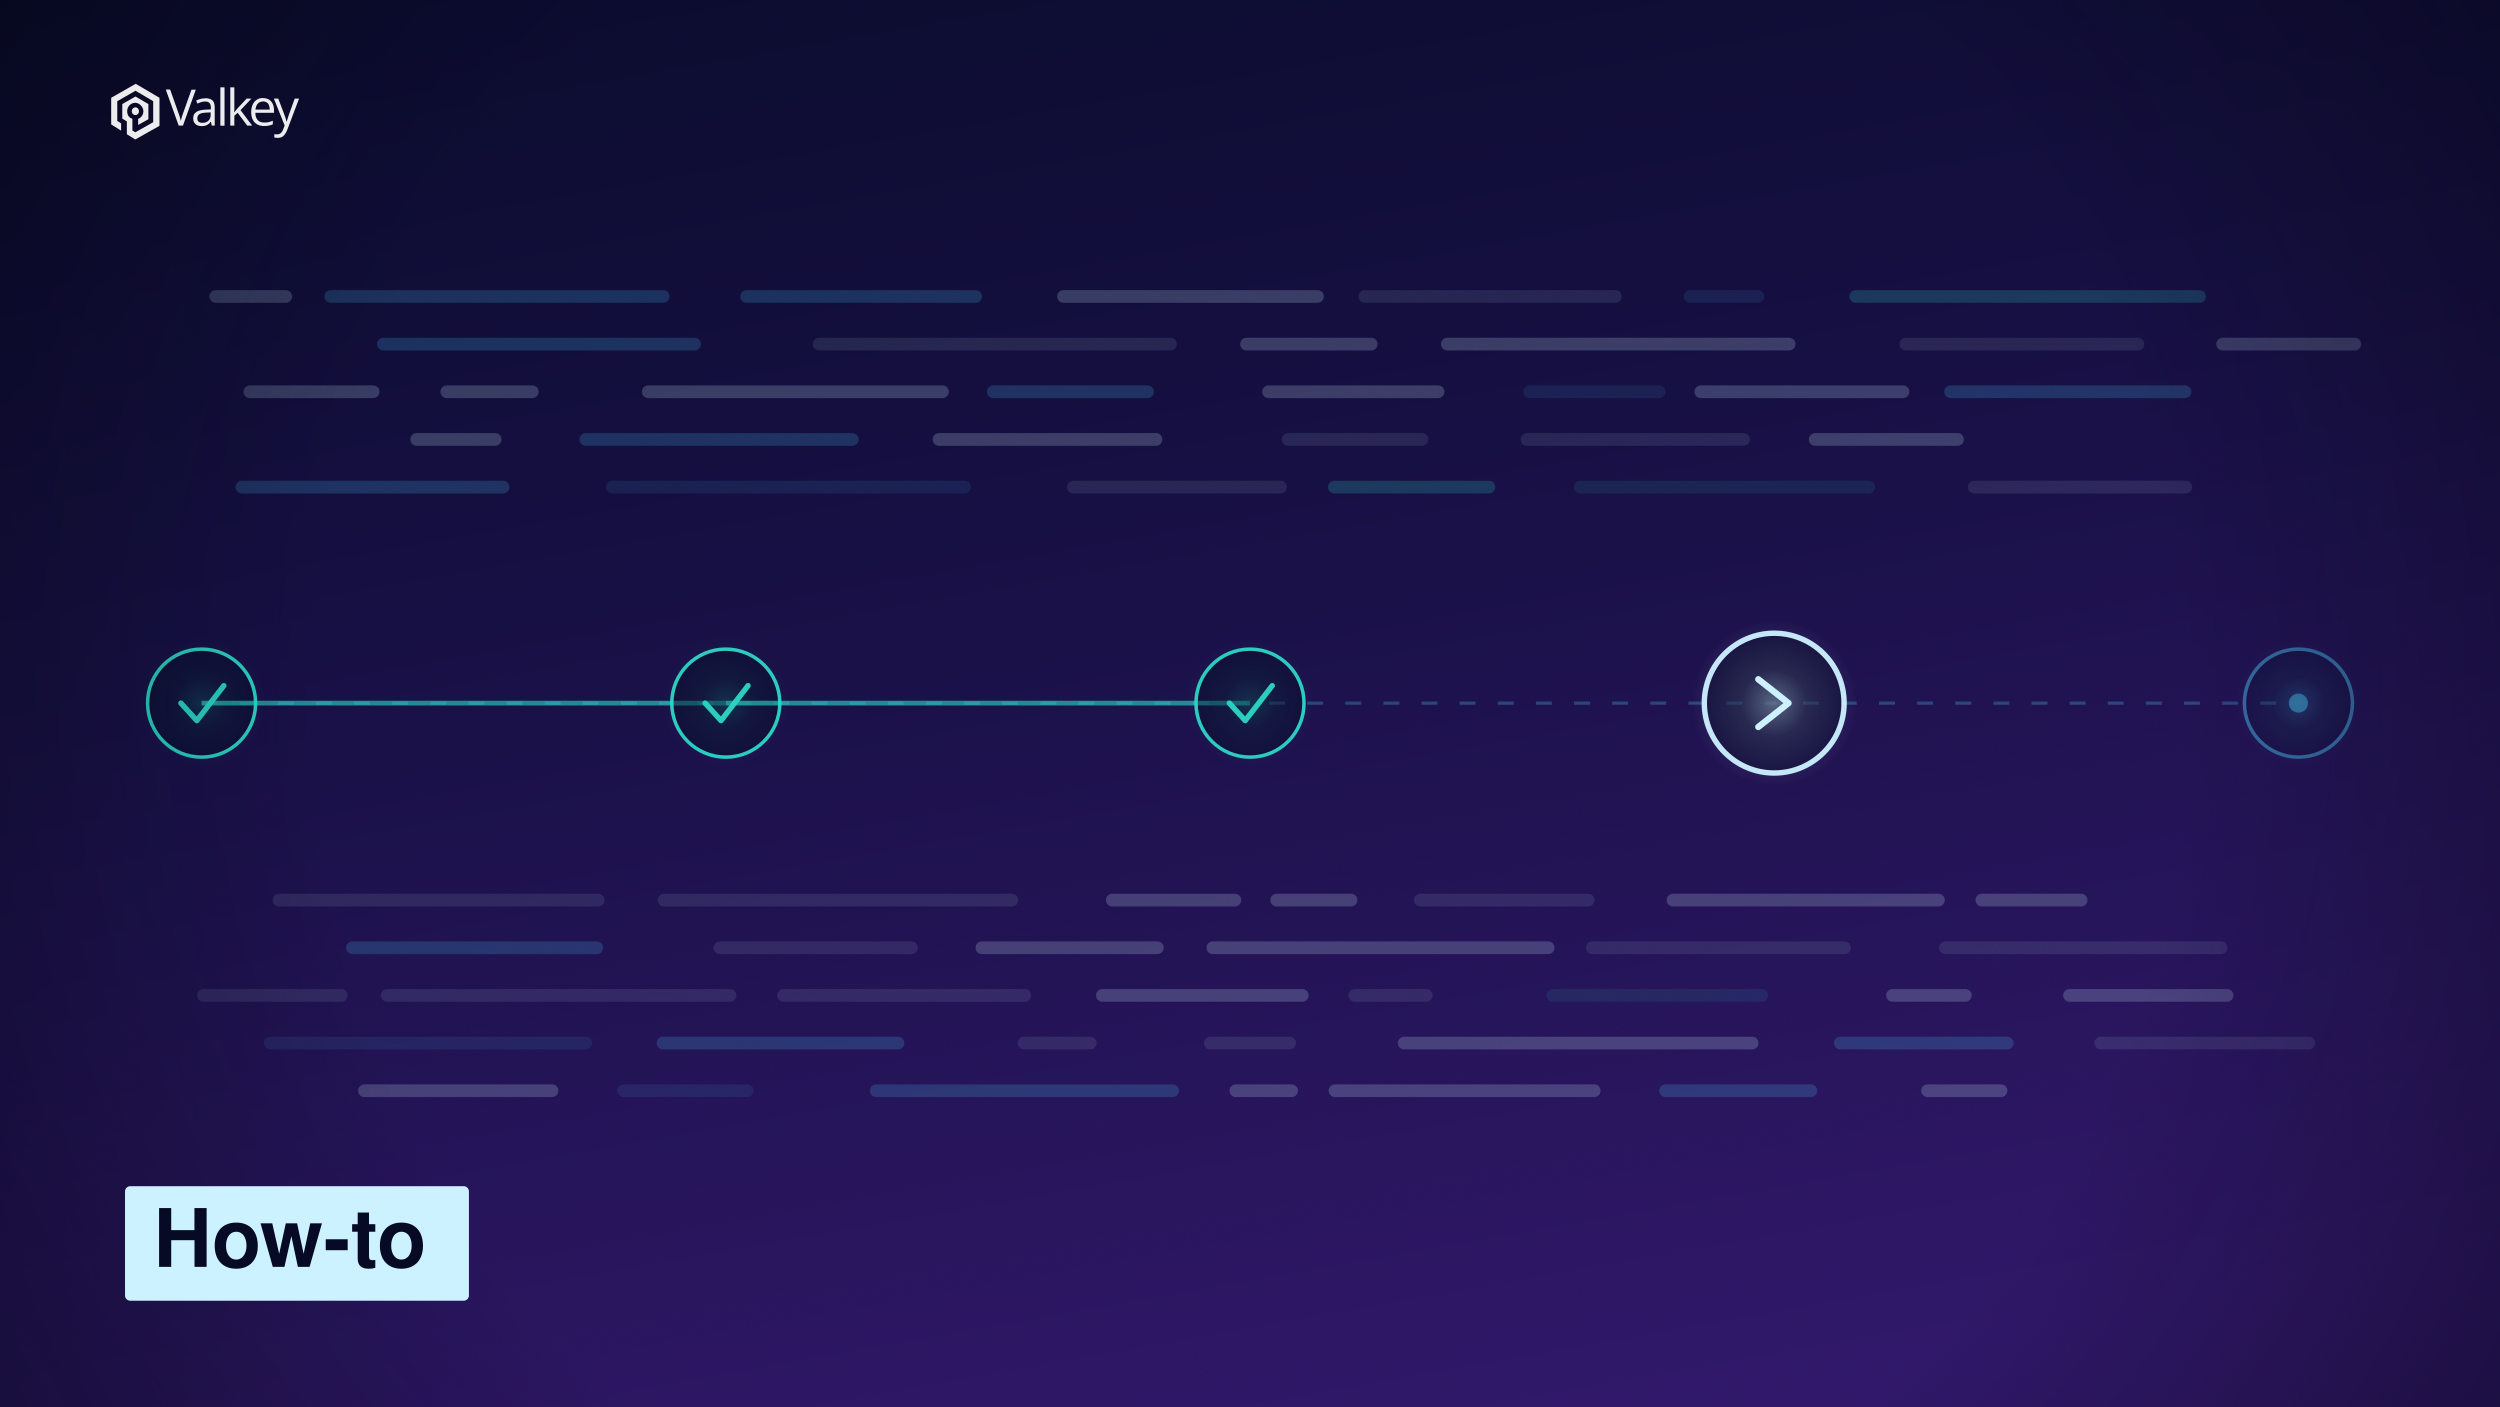
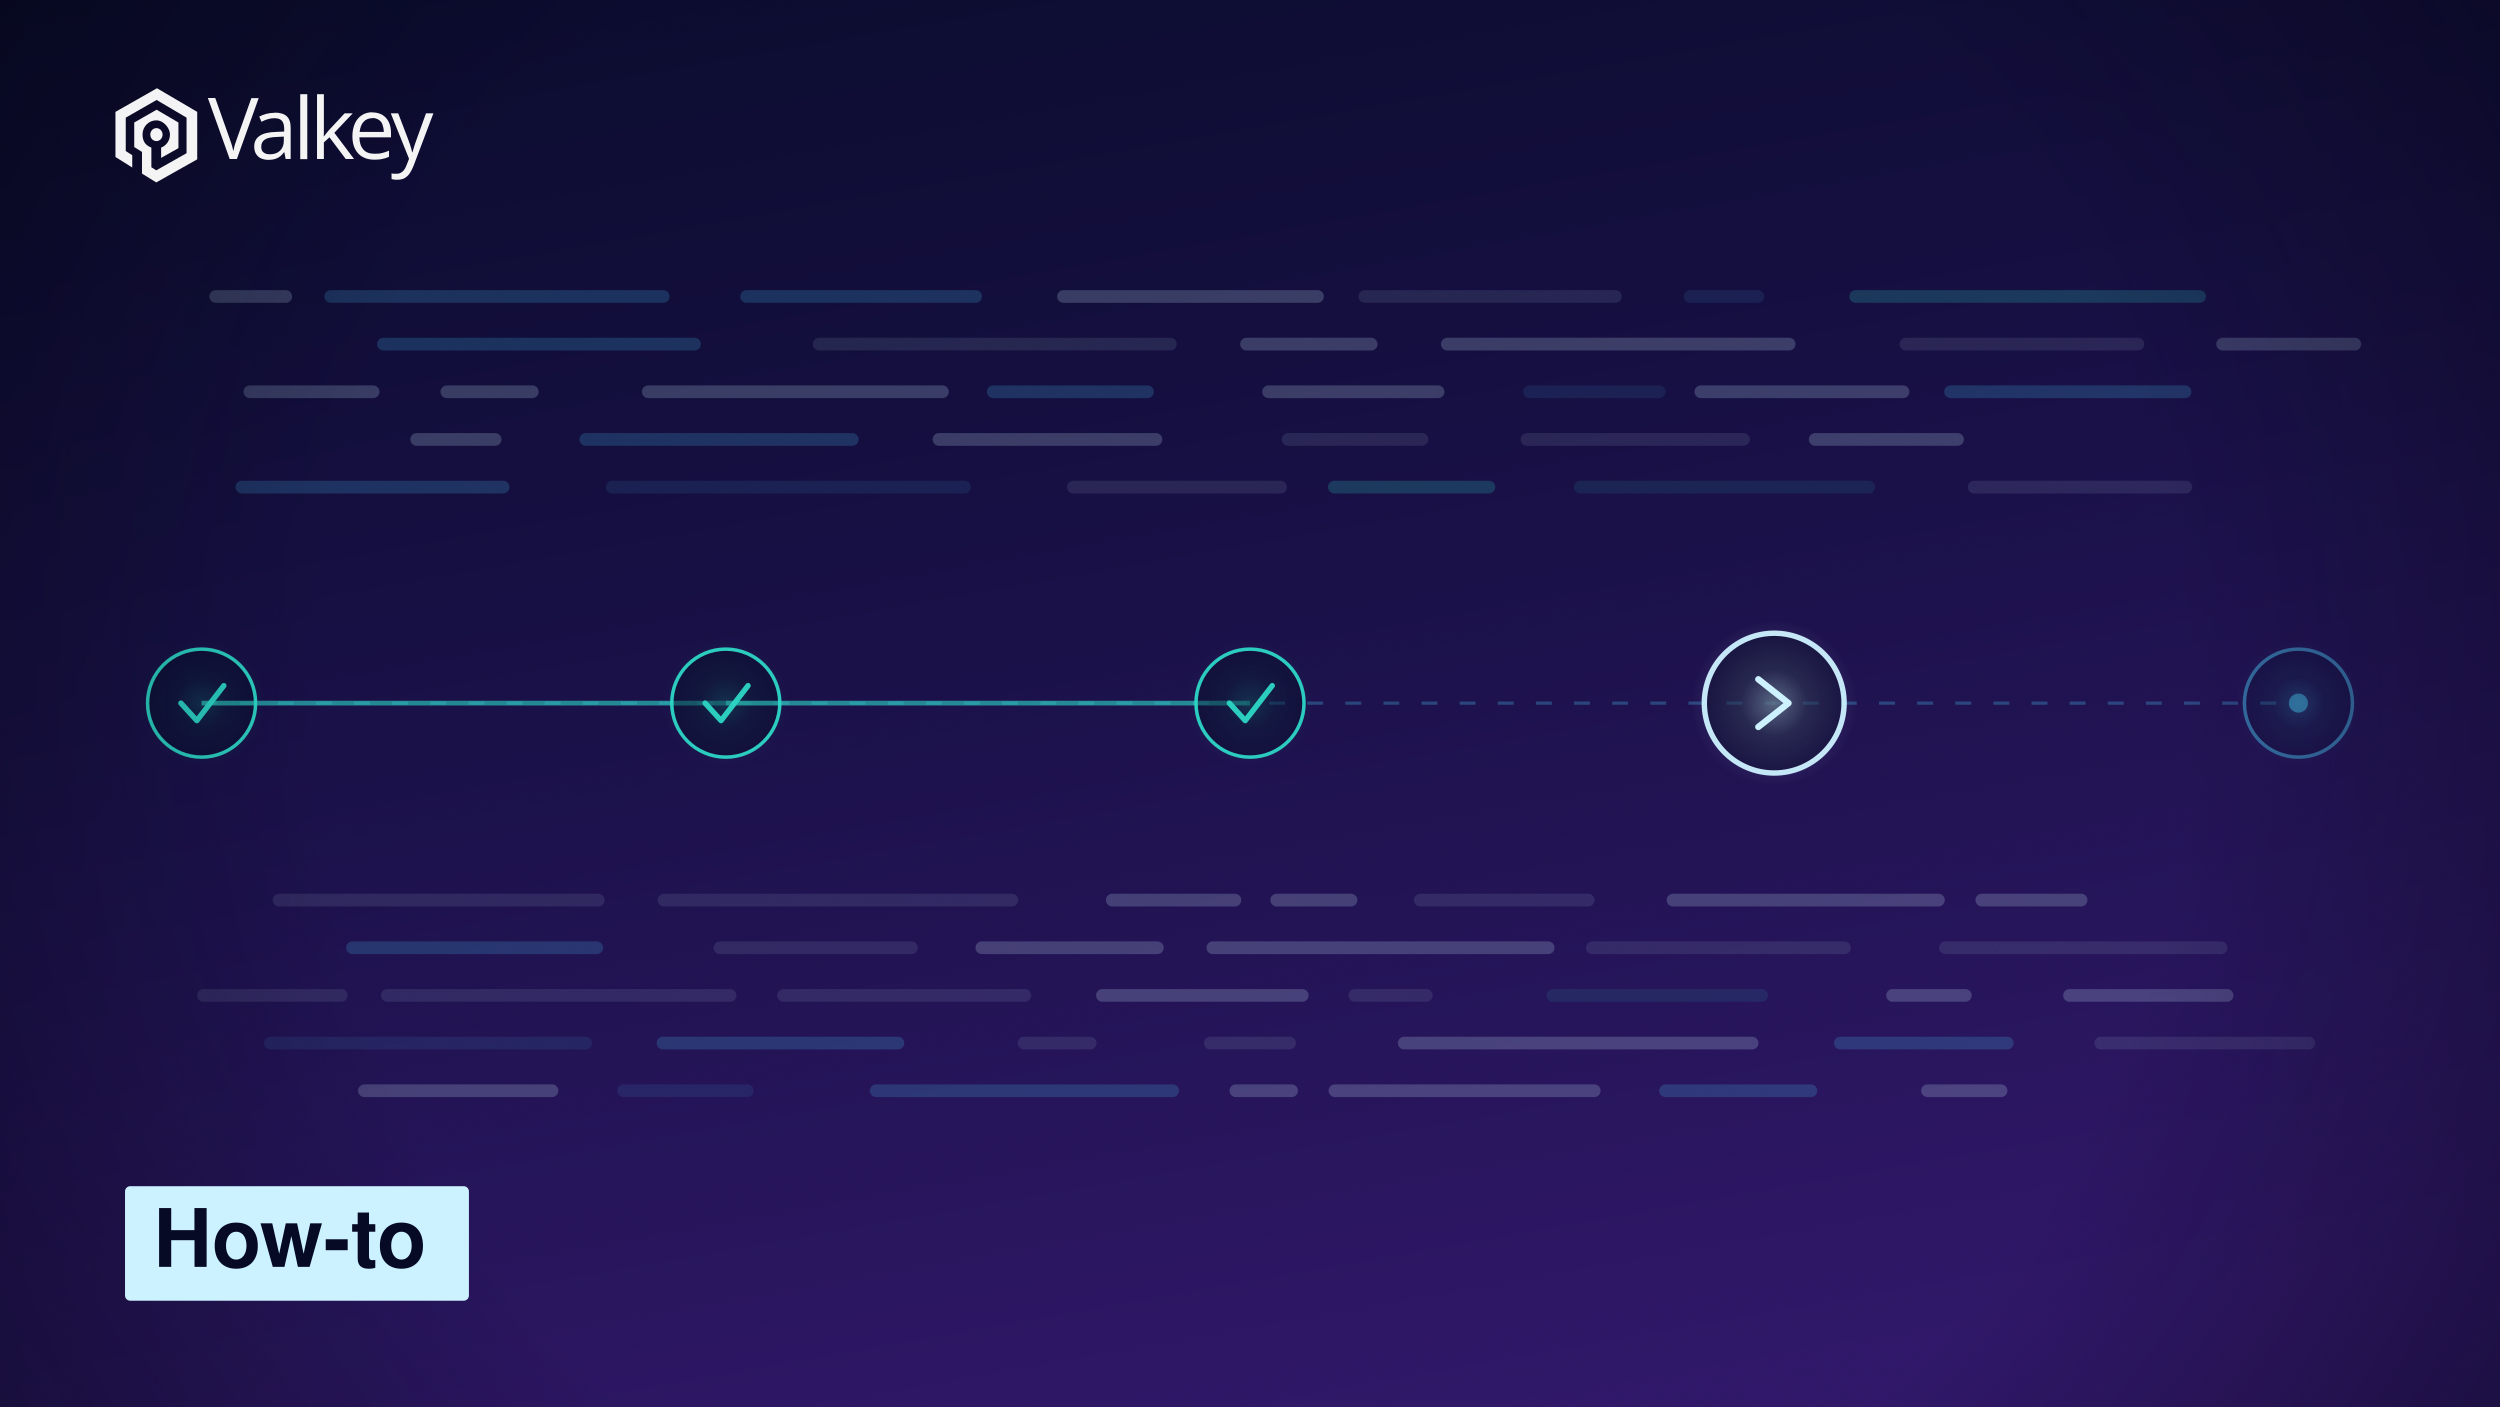
<svg xmlns="http://www.w3.org/2000/svg" width="1920" height="1080" viewBox="173.1 97.4 1573.8 885.2">
  <defs>
    <linearGradient id="sky" x1="0" y1="0" x2="0.32" y2="1">
      <stop offset="0" stop-color="#060A24" />
      <stop offset="0.48" stop-color="#171043" />
      <stop offset="1" stop-color="#301868" />
    </linearGradient>
    <radialGradient id="vignette" gradientUnits="userSpaceOnUse" cx="960" cy="540" r="1180">
      <stop offset="0.5" stop-color="#03040F" stop-opacity="0" />
      <stop offset="1" stop-color="#03040F" stop-opacity="0.8" />
    </radialGradient>
    <radialGradient id="scrim">
      <stop offset="0" stop-color="#060A24" stop-opacity="0.72" />
      <stop offset="0.6" stop-color="#060A24" stop-opacity="0.45" />
      <stop offset="1" stop-color="#060A24" stop-opacity="0" />
    </radialGradient>
    <filter id="grain" x="0" y="0" width="100%" height="100%">
      <feTurbulence type="fractalNoise" baseFrequency="0.85" numOctaves="4" stitchTiles="stitch" />
      <feColorMatrix type="saturate" values="0" />
    </filter>
    <radialGradient id="h-cyan">
      <stop offset="0" stop-color="#46BDE9" stop-opacity="0.75" />
      <stop offset="0.4" stop-color="#46BDE9" stop-opacity="0.22" />
      <stop offset="1" stop-color="#46BDE9" stop-opacity="0" />
    </radialGradient>
    <radialGradient id="h-ice">
      <stop offset="0" stop-color="#CCF1FF" stop-opacity="0.75" />
      <stop offset="0.4" stop-color="#CCF1FF" stop-opacity="0.22" />
      <stop offset="1" stop-color="#CCF1FF" stop-opacity="0" />
    </radialGradient>
    <radialGradient id="h-mint">
      <stop offset="0" stop-color="#2CD5C4" stop-opacity="0.75" />
      <stop offset="0.4" stop-color="#2CD5C4" stop-opacity="0.22" />
      <stop offset="1" stop-color="#2CD5C4" stop-opacity="0" />
    </radialGradient>
    <radialGradient id="h-coral">
      <stop offset="0" stop-color="#F65275" stop-opacity="0.75" />
      <stop offset="0.4" stop-color="#F65275" stop-opacity="0.22" />
      <stop offset="1" stop-color="#F65275" stop-opacity="0" />
    </radialGradient>
    <radialGradient id="h-violet">
      <stop offset="0" stop-color="#963CBD" stop-opacity="0.75" />
      <stop offset="0.4" stop-color="#963CBD" stop-opacity="0.22" />
      <stop offset="1" stop-color="#963CBD" stop-opacity="0" />
    </radialGradient>
    <radialGradient id="h-gold">
      <stop offset="0" stop-color="#FFB81C" stop-opacity="0.75" />
      <stop offset="0.4" stop-color="#FFB81C" stop-opacity="0.22" />
      <stop offset="1" stop-color="#FFB81C" stop-opacity="0" />
    </radialGradient>
    <filter id="blur3" x="-70%" y="-70%" width="240%" height="240%">
      <feGaussianBlur stdDeviation="3" />
    </filter>
    <filter id="blur8" x="-70%" y="-70%" width="240%" height="240%">
      <feGaussianBlur stdDeviation="8" />
    </filter>
    <filter id="blur18" x="-70%" y="-70%" width="240%" height="240%">
      <feGaussianBlur stdDeviation="18" />
    </filter>
    <filter id="blur40" x="-70%" y="-70%" width="240%" height="240%">
      <feGaussianBlur stdDeviation="40" />
    </filter>
  </defs>
  <rect width="1920" height="1080" fill="url(#sky)" />
  <g>
    <rect x="304.9" y="280" width="52.1" height="8" rx="4" fill="#CCF1FF" opacity="0.2" />
    <rect x="377.3" y="280" width="217.3" height="8" rx="4" fill="#46BDE9" opacity="0.2" />
    <rect x="639.1" y="280" width="152.2" height="8" rx="4" fill="#46BDE9" opacity="0.2" />
    <rect x="838.6" y="280" width="167.9" height="8" rx="4" fill="#CCF1FF" opacity="0.2" />
    <rect x="1028.3" y="280" width="165.7" height="8" rx="4" fill="#CCF1FF" opacity="0.1" />
    <rect x="1233.1" y="280" width="50.6" height="8" rx="4" fill="#46BDE9" opacity="0.1" />
    <rect x="1337.3" y="280" width="224.5" height="8" rx="4" fill="#2CD5C4" opacity="0.2" />
    <rect x="410.5" y="310" width="203.8" height="8" rx="4" fill="#46BDE9" opacity="0.2" />
    <rect x="684.8" y="310" width="229.1" height="8" rx="4" fill="#CCF1FF" opacity="0.1" />
    <rect x="953.8" y="310" width="86.5" height="8" rx="4" fill="#CCF1FF" opacity="0.2" />
    <rect x="1080.2" y="310" width="223.2" height="8" rx="4" fill="#CCF1FF" opacity="0.2" />
    <rect x="1368.9" y="310" width="154.1" height="8" rx="4" fill="#CCF1FF" opacity="0.1" />
    <rect x="1568.3" y="310" width="91.2" height="8" rx="4" fill="#CCF1FF" opacity="0.2" />
    <rect x="326.4" y="340" width="85.6" height="8" rx="4" fill="#CCF1FF" opacity="0.2" />
    <rect x="450.4" y="340" width="61.8" height="8" rx="4" fill="#CCF1FF" opacity="0.2" />
    <rect x="577.2" y="340" width="193.2" height="8" rx="4" fill="#CCF1FF" opacity="0.2" />
    <rect x="794.4" y="340" width="105.1" height="8" rx="4" fill="#46BDE9" opacity="0.2" />
    <rect x="967.7" y="340" width="114.7" height="8" rx="4" fill="#CCF1FF" opacity="0.2" />
    <rect x="1132" y="340" width="89.6" height="8" rx="4" fill="#46BDE9" opacity="0.1" />
    <rect x="1239.8" y="340" width="135.3" height="8" rx="4" fill="#CCF1FF" opacity="0.2" />
    <rect x="1397" y="340" width="155.6" height="8" rx="4" fill="#46BDE9" opacity="0.2" />
    <rect x="431.4" y="370" width="57.4" height="8" rx="4" fill="#CCF1FF" opacity="0.2" />
    <rect x="537.9" y="370" width="175.7" height="8" rx="4" fill="#46BDE9" opacity="0.2" />
    <rect x="760.2" y="370" width="144.6" height="8" rx="4" fill="#CCF1FF" opacity="0.2" />
    <rect x="980" y="370" width="92.3" height="8" rx="4" fill="#CCF1FF" opacity="0.1" />
    <rect x="1130.4" y="370" width="144.3" height="8" rx="4" fill="#CCF1FF" opacity="0.1" />
    <rect x="1311.8" y="370" width="97.6" height="8" rx="4" fill="#CCF1FF" opacity="0.2" />
    <rect x="321.4" y="400" width="172.4" height="8" rx="4" fill="#46BDE9" opacity="0.2" />
    <rect x="554.5" y="400" width="229.8" height="8" rx="4" fill="#46BDE9" opacity="0.1" />
    <rect x="844.8" y="400" width="138.4" height="8" rx="4" fill="#CCF1FF" opacity="0.1" />
    <rect x="1009.1" y="400" width="105.3" height="8" rx="4" fill="#2CD5C4" opacity="0.2" />
    <rect x="1163.9" y="400" width="189.6" height="8" rx="4" fill="#2CD5C4" opacity="0.1" />
    <rect x="1411.9" y="400" width="141.2" height="8" rx="4" fill="#CCF1FF" opacity="0.1" />
    <rect x="344.8" y="660" width="208.9" height="8" rx="4" fill="#CCF1FF" opacity="0.1" />
    <rect x="587.1" y="660" width="227" height="8" rx="4" fill="#CCF1FF" opacity="0.1" />
    <rect x="869.3" y="660" width="85.2" height="8" rx="4" fill="#CCF1FF" opacity="0.2" />
    <rect x="972.8" y="660" width="54.8" height="8" rx="4" fill="#CCF1FF" opacity="0.2" />
    <rect x="1063.2" y="660" width="113.7" height="8" rx="4" fill="#CCF1FF" opacity="0.1" />
    <rect x="1222.3" y="660" width="175.1" height="8" rx="4" fill="#CCF1FF" opacity="0.2" />
    <rect x="1416.7" y="660" width="70.5" height="8" rx="4" fill="#CCF1FF" opacity="0.2" />
    <rect x="391" y="690" width="161.8" height="8" rx="4" fill="#46BDE9" opacity="0.2" />
    <rect x="622.3" y="690" width="128.6" height="8" rx="4" fill="#CCF1FF" opacity="0.1" />
    <rect x="787.2" y="690" width="118.5" height="8" rx="4" fill="#CCF1FF" opacity="0.2" />
    <rect x="932.6" y="690" width="219.1" height="8" rx="4" fill="#CCF1FF" opacity="0.2" />
    <rect x="1171.5" y="690" width="166.7" height="8" rx="4" fill="#CCF1FF" opacity="0.1" />
    <rect x="1393.8" y="690" width="181.5" height="8" rx="4" fill="#CCF1FF" opacity="0.1" />
    <rect x="297.2" y="720" width="94.7" height="8" rx="4" fill="#CCF1FF" opacity="0.1" />
    <rect x="412.9" y="720" width="223.8" height="8" rx="4" fill="#CCF1FF" opacity="0.1" />
    <rect x="662.4" y="720" width="159.8" height="8" rx="4" fill="#CCF1FF" opacity="0.1" />
    <rect x="863.1" y="720" width="133.8" height="8" rx="4" fill="#CCF1FF" opacity="0.2" />
    <rect x="1022" y="720" width="53" height="8" rx="4" fill="#CCF1FF" opacity="0.1" />
    <rect x="1146.6" y="720" width="139.5" height="8" rx="4" fill="#2CD5C4" opacity="0.1" />
    <rect x="1360.5" y="720" width="53.8" height="8" rx="4" fill="#CCF1FF" opacity="0.2" />
    <rect x="1471.9" y="720" width="107.2" height="8" rx="4" fill="#CCF1FF" opacity="0.2" />
    <rect x="339.3" y="750" width="206.5" height="8" rx="4" fill="#46BDE9" opacity="0.1" />
    <rect x="586.5" y="750" width="155.9" height="8" rx="4" fill="#46BDE9" opacity="0.2" />
    <rect x="813.8" y="750" width="49.6" height="8" rx="4" fill="#CCF1FF" opacity="0.1" />
    <rect x="931" y="750" width="57.9" height="8" rx="4" fill="#CCF1FF" opacity="0.1" />
    <rect x="1053.1" y="750" width="227" height="8" rx="4" fill="#CCF1FF" opacity="0.2" />
    <rect x="1327.6" y="750" width="113.1" height="8" rx="4" fill="#46BDE9" opacity="0.2" />
    <rect x="1491.6" y="750" width="139" height="8" rx="4" fill="#CCF1FF" opacity="0.1" />
    <rect x="398.5" y="780" width="126.1" height="8" rx="4" fill="#CCF1FF" opacity="0.2" />
    <rect x="561.7" y="780" width="85.8" height="8" rx="4" fill="#46BDE9" opacity="0.1" />
    <rect x="720.7" y="780" width="194.6" height="8" rx="4" fill="#46BDE9" opacity="0.2" />
    <rect x="947.1" y="780" width="43.1" height="8" rx="4" fill="#CCF1FF" opacity="0.2" />
    <rect x="1009.5" y="780" width="171.2" height="8" rx="4" fill="#CCF1FF" opacity="0.2" />
    <rect x="1217.6" y="780" width="99.5" height="8" rx="4" fill="#46BDE9" opacity="0.2" />
    <rect x="1382.5" y="780" width="54.3" height="8" rx="4" fill="#CCF1FF" opacity="0.2" />
  </g>
  <g>
    <line x1="300" y1="540" x2="1620" y2="540" stroke="#46BDE9" stroke-width="2" stroke-dasharray="10 14" opacity="0.3" />
    <circle cx="300" cy="540" r="40" fill="url(#h-mint)" opacity="0.4" />
    <circle cx="300" cy="540" r="34" fill="#060A24" fill-opacity="0.45" stroke="#2CD5C4" stroke-width="2.2" opacity="0.95" />
    <path d="M 287 540 L 297 551 L 314 529" fill="none" stroke="#2CD5C4" stroke-width="3.4" stroke-linecap="round" stroke-linejoin="round" opacity="0.95" />
    <line x1="300" y1="540" x2="630" y2="540" stroke="#2CD5C4" stroke-width="3" opacity="0.6" />
    <circle cx="630" cy="540" r="40" fill="url(#h-mint)" opacity="0.4" />
    <circle cx="630" cy="540" r="34" fill="#060A24" fill-opacity="0.45" stroke="#2CD5C4" stroke-width="2.2" opacity="0.95" />
    <path d="M 617 540 L 627 551 L 644 529" fill="none" stroke="#2CD5C4" stroke-width="3.4" stroke-linecap="round" stroke-linejoin="round" opacity="0.95" />
    <line x1="630" y1="540" x2="960" y2="540" stroke="#2CD5C4" stroke-width="3" opacity="0.6" />
    <circle cx="960" cy="540" r="40" fill="url(#h-mint)" opacity="0.4" />
    <circle cx="960" cy="540" r="34" fill="#060A24" fill-opacity="0.45" stroke="#2CD5C4" stroke-width="2.2" opacity="0.95" />
    <path d="M 947 540 L 957 551 L 974 529" fill="none" stroke="#2CD5C4" stroke-width="3.4" stroke-linecap="round" stroke-linejoin="round" opacity="0.95" />
    <circle cx="1290" cy="540" r="52" fill="url(#h-ice)" opacity="0.9" />
    <circle cx="1290" cy="540" r="44" fill="#060A24" fill-opacity="0.45" stroke="#CCF1FF" stroke-width="3.4" opacity="0.95" />
    <path d="M 1280 525 L 1299 540 L 1280 555" fill="none" stroke="#CCF1FF" stroke-width="4" stroke-linecap="round" stroke-linejoin="round" />
    <circle cx="1620" cy="540" r="40" fill="url(#h-cyan)" opacity="0.4" />
    <circle cx="1620" cy="540" r="34" fill="#060A24" fill-opacity="0.45" stroke="#46BDE9" stroke-width="2.2" opacity="0.5" />
    <circle cx="1620" cy="540" r="6" fill="#46BDE9" opacity="0.5" />
  </g>
  <rect width="1920" height="1080" fill="url(#vignette)" />
  <rect width="1920" height="1080" filter="url(#grain)" opacity="0.055" style="mix-blend-mode:overlay" />
-   <g opacity="0.92">
-     <g transform="translate(239.2 146.1) scale(0.67123)">
+   <g opacity="0.95">
+     <g transform="translate(239.2 146.1) scale(1.13592)">
      <path d="M15.2,50l-9.4-5.9v-25L28.8,6l22.3,13.1v26.3l-22.7,12.8-7.9-4.9v-12l-4.3-2.7v-13.6l12.4-7.1,12.1,7.1v14.2l-9.6,5.4v-5.7c2.9-1.1,4.9-3.9,4.9-7.3s-3.4-7.8-7.6-7.8-7.6,3.5-7.6,7.8,2.1,6.2,4.9,7.3v10.9l2.7,1.7,16.8-9.5v-19.7l-16.6-9.8-17.1,9.8v18.5l3.6,2.3v6.8ZM28.5,28.1c1.9,0,3.4,1.6,3.4,3.6s-1.5,3.6-3.4,3.6-3.4-1.6-3.4-3.6,1.5-3.6,3.4-3.6Z" fill="#FFFFFF" fill-rule="evenodd" />
      <path d="M85.2,11.4l-12.1,33.8h-4l-12.1-33.8h4.1l7.9,22.3c.3.9.6,1.8.9,2.6.3.8.5,1.6.7,2.4.2.8.4,1.5.5,2.2.2-.7.3-1.4.5-2.2.2-.8.4-1.6.7-2.4.3-.8.6-1.7.9-2.6l7.9-22.2h4.2Z" fill="#FFFFFF" />
      <path d="M94,19.5c3,0,5.3.7,6.7,2,1.5,1.4,2.2,3.5,2.2,6.5v17.2h-2.8l-.7-3.7h-.2c-.7.9-1.4,1.7-2.2,2.3-.8.6-1.7,1.1-2.7,1.4-1,.3-2.2.5-3.7.5s-2.9-.3-4.1-.8c-1.2-.5-2.1-1.4-2.8-2.5-.7-1.1-1-2.5-1-4.2,0-2.5,1-4.5,3-5.8,2-1.4,5.1-2.1,9.2-2.2l4.4-.2v-1.5c0-2.2-.5-3.7-1.4-4.6-.9-.9-2.3-1.3-4-1.3-1.3,0-2.6.2-3.8.6-1.2.4-2.3.8-3.4,1.4l-1.2-2.9c1.1-.6,2.5-1.1,3.9-1.5,1.5-.4,3-.6,4.7-.6h0ZM99.1,32.8l-3.9.2c-3.2.1-5.4.6-6.7,1.5s-1.9,2.2-1.9,3.9.4,2.5,1.3,3.2c.9.7,2,1,3.5,1,2.3,0,4.1-.6,5.5-1.9s2.2-3.1,2.2-5.6v-2.3Z" fill="#FFFFFF" />
      <path d="M112.1,45.3h-3.9V9.3h3.9v36Z" fill="#FFFFFF" />
      <path d="M121.3,9.3v18.7c0,.6,0,1.4,0,2.3,0,.9,0,1.7-.1,2.3h.2c.3-.4.8-1,1.4-1.8.6-.8,1.2-1.4,1.6-1.9l8.4-9h4.5l-10.2,10.8,10.9,14.5h-4.6l-9-12-3.1,2.8v9.2h-3.8V9.3h3.8Z" fill="#FFFFFF" />
      <path d="M148.2,19.4c2.2,0,4,.5,5.6,1.4,1.5,1,2.7,2.3,3.5,4,.8,1.7,1.2,3.7,1.2,6v2.4h-17.5c0,3,.8,5.2,2.2,6.8s3.5,2.3,6.1,2.3,3-.1,4.3-.4c1.2-.3,2.5-.7,3.8-1.3v3.4c-1.3.6-2.6,1-3.8,1.2-1.2.3-2.7.4-4.4.4-2.4,0-4.6-.5-6.4-1.5-1.8-1-3.2-2.5-4.2-4.4-1-1.9-1.5-4.3-1.5-7.1,0-2.7.5-5.1,1.4-7.1.9-2,2.2-3.5,3.9-4.6,1.7-1.1,3.7-1.6,5.9-1.6h0ZM148.2,22.6c-2.1,0-3.7.7-4.9,2-1.2,1.3-1.9,3.2-2.2,5.6h13.4c0-1.5-.3-2.8-.7-4-.4-1.2-1.1-2.1-2.1-2.7-.9-.6-2.1-1-3.6-1Z" fill="#FFFFFF" />
      <path d="M158.4,19.9h4.1l5.6,14.7c.3.9.6,1.7.9,2.5.3.8.5,1.5.7,2.3.2.7.4,1.4.5,2.1h.2c.2-.8.5-1.8.9-3,.4-1.3.8-2.6,1.3-3.9l5.3-14.7h4.1l-11,29.1c-.6,1.6-1.3,2.9-2.1,4.1-.8,1.2-1.7,2-2.8,2.7-1.1.6-2.5.9-4,.9s-1.4,0-1.9-.1c-.6,0-1-.2-1.4-.3v-3.1c.3,0,.7.1,1.2.2.5,0,1,0,1.5,0,1,0,1.8-.2,2.5-.6.7-.4,1.3-.9,1.8-1.6.5-.7.9-1.5,1.3-2.5l1.4-3.6-10.2-25.4Z" fill="#FFFFFF" />
    </g>
  </g>
  <g>
    <rect x="251.8" y="844.1" width="216.5" height="72.1" rx="3.3" fill="#CCF1FF" />
    <text x="269.8" y="894.9" fill="#060A24" font-family="Helvetica Neue, Helvetica, Arial, sans-serif" font-size="50.8" font-weight="600">How-to</text>
  </g>
</svg>
